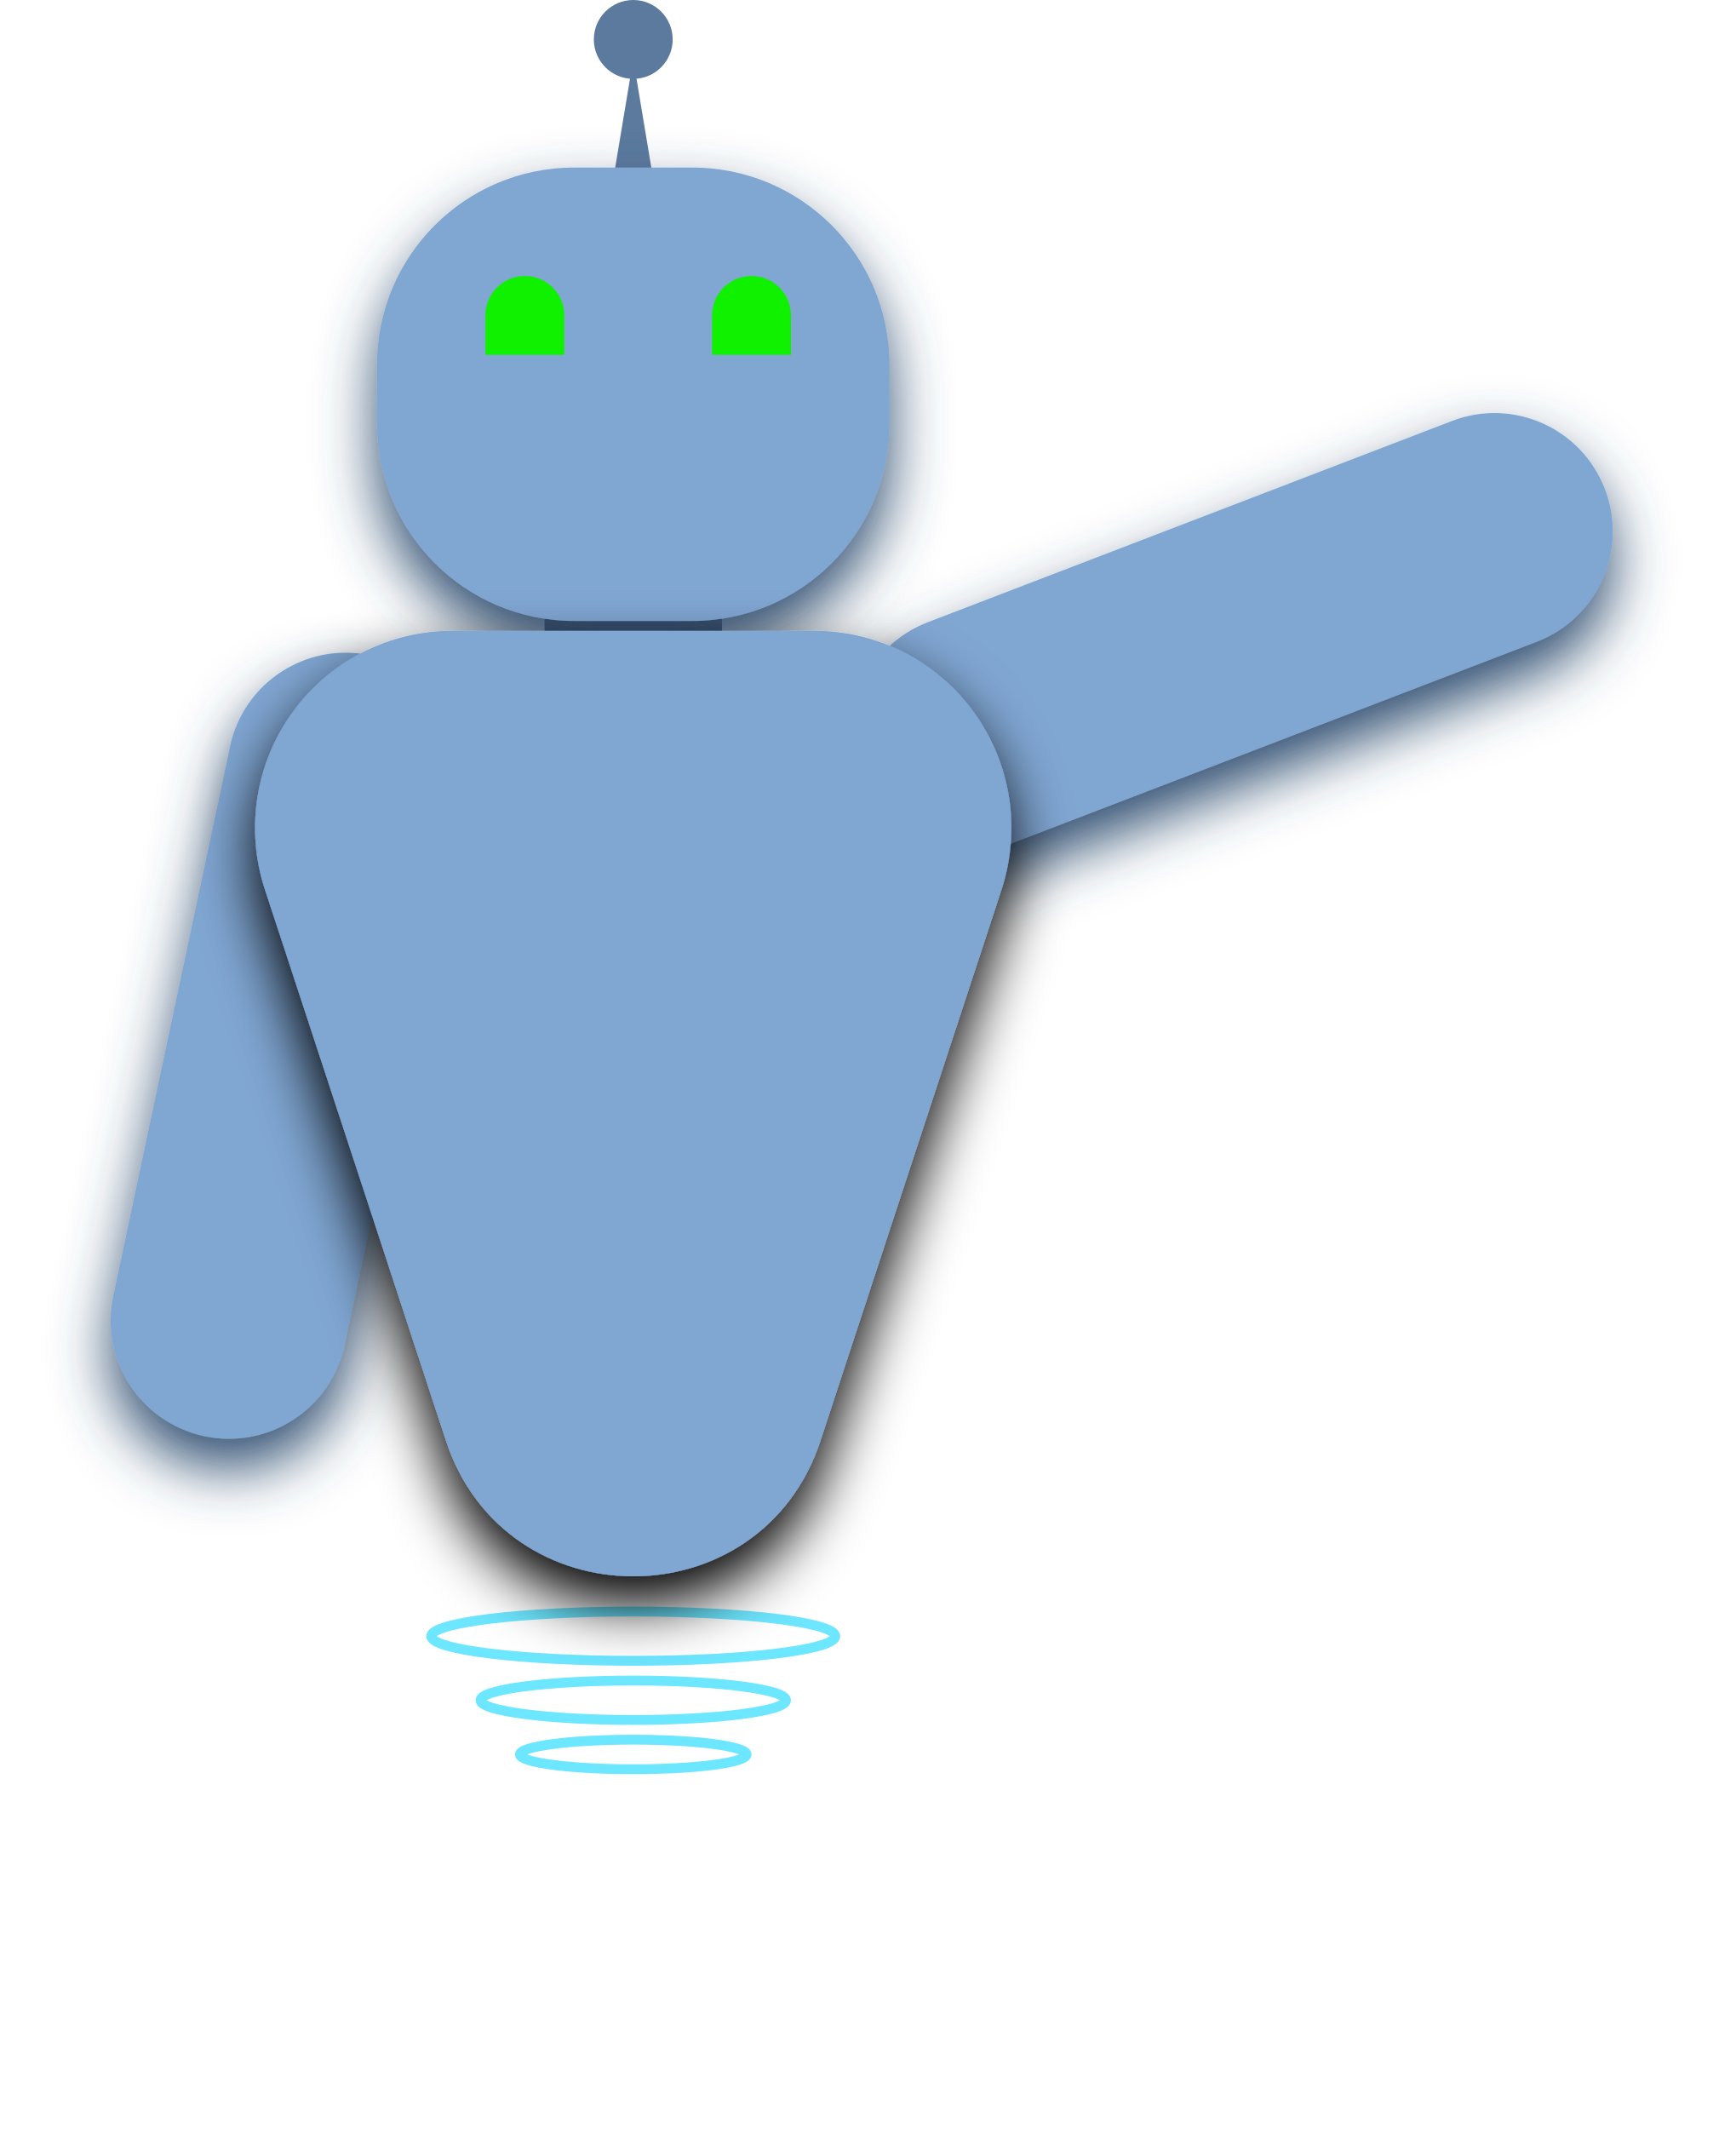
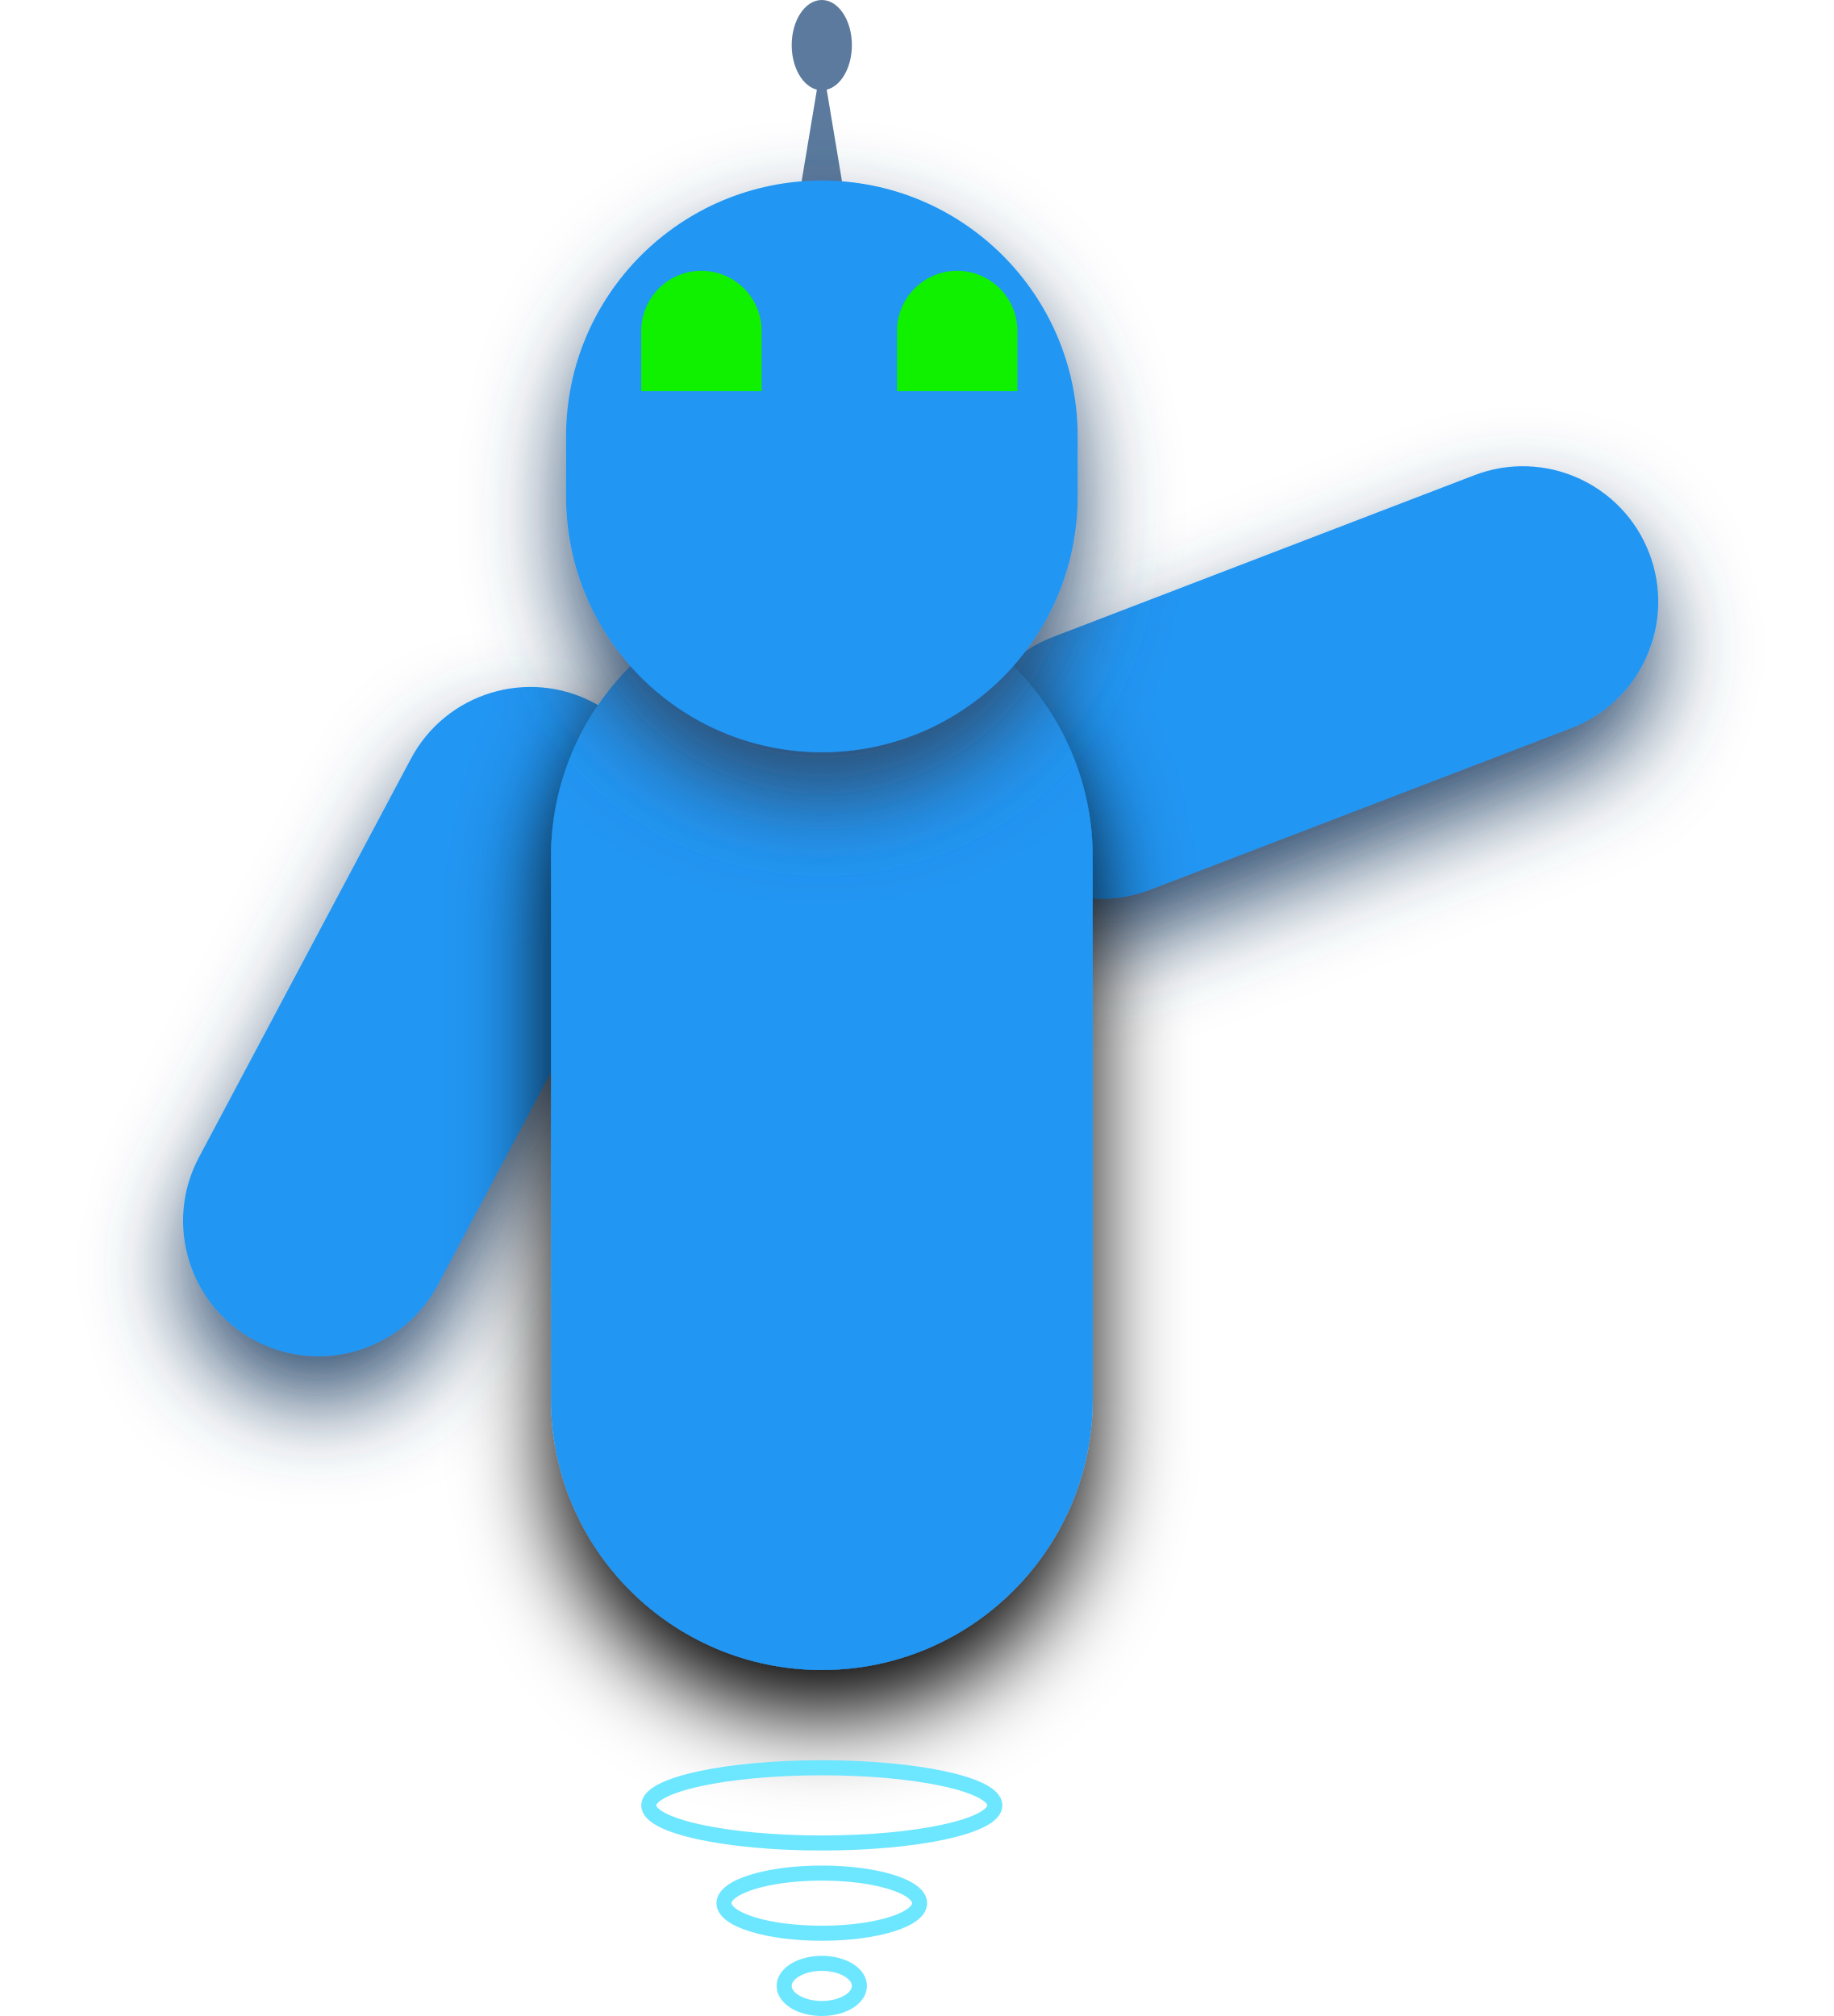
- <svg xmlns="http://www.w3.org/2000/svg" width="176.158" height="216" viewBox="0 0 176.158 216">
+ <svg xmlns="http://www.w3.org/2000/svg" width="121.836" height="134" viewBox="0 0 121.836 134">
  <defs>
-     <filter id="a" x="29.263" y="11" width="70" height="64" filterUnits="userSpaceOnUse">
+     <filter id="a" x="52.574" y="22.362" width="69.263" height="52.006" filterUnits="userSpaceOnUse">
      <feOffset dy="3" input="SourceAlpha" />
      <feGaussianBlur stdDeviation="3" result="b" />
      <feFlood flood-color="#2f4d70" />
      <feComposite operator="in" in2="b" />
      <feComposite in="SourceGraphic" />
    </filter>
-     <filter id="c" x="73.937" y="32.403" width="102.221" height="69.434" filterUnits="userSpaceOnUse">
+     <filter id="c" x="0" y="36.493" width="56.428" height="68.832" filterUnits="userSpaceOnUse">
      <feOffset dy="3" input="SourceAlpha" />
      <feGaussianBlur stdDeviation="3" result="d" />
      <feFlood flood-color="#2f4d70" />
      <feComposite operator="in" in2="d" />
      <feComposite in="SourceGraphic" />
    </filter>
-     <filter id="e" x="0" y="57.987" width="58.316" height="102.22" filterUnits="userSpaceOnUse">
+     <filter id="e" x="27.616" y="33" width="54" height="90" filterUnits="userSpaceOnUse">
      <feOffset dy="3" input="SourceAlpha" />
      <feGaussianBlur stdDeviation="3" result="f" />
-       <feFlood flood-color="#2f4d70" />
+       <feFlood />
      <feComposite operator="in" in2="f" />
      <feComposite in="SourceGraphic" />
    </filter>
-     <filter id="g" x="9.263" y="58" width="110" height="158" filterUnits="userSpaceOnUse">
+     <filter id="g" x="28.616" y="6" width="52" height="56" filterUnits="userSpaceOnUse">
      <feOffset dy="3" input="SourceAlpha" />
      <feGaussianBlur stdDeviation="3" result="h" />
-       <feFlood />
+       <feFlood flood-color="#2f4d70" />
      <feComposite operator="in" in2="h" />
      <feComposite in="SourceGraphic" />
    </filter>
  </defs>
  <g transform="translate(9)">
-     <path d="M4,0,8,24H0Z" transform="translate(51.263 6)" fill="#5c7a9d" />
-     <rect width="18" height="22" transform="translate(46.263 46)" fill="#4f4e5a" />
    <g transform="matrix(1, 0, 0, 1, -9, 0)" filter="url(#a)">
-       <rect width="52" height="46" rx="20" transform="translate(38.26 17)" fill="#80a6d2" />
+       <rect width="18" height="48" rx="9" transform="translate(68.02 62.37) rotate(-111)" fill="#2196f3" />
    </g>
    <g transform="matrix(1, 0, 0, 1, -9, 0)" filter="url(#c)">
-       <rect width="24" height="81" rx="12" transform="translate(91.54 89.84) rotate(-111)" fill="#80a6d2" />
+       <rect width="18" height="48" rx="9" transform="translate(31.53 42.49) rotate(28)" fill="#2196f3" />
    </g>
    <g transform="matrix(1, 0, 0, 1, -9, 0)" filter="url(#e)">
-       <rect width="24" height="81" rx="12" transform="translate(25.84 63.99) rotate(12)" fill="#80a6d2" />
+       <rect width="36" height="72" rx="18" transform="translate(36.62 39)" fill="#2196f3" />
    </g>
-     <circle cx="4" cy="4" r="4" transform="translate(51.263)" fill="#5c7a9d" />
-     <path d="M4,0H4A4,4,0,0,1,8,4V8A0,0,0,0,1,8,8H0A0,0,0,0,1,0,8V4A4,4,0,0,1,4,0Z" transform="translate(40.263 28)" fill="#10f100" />
-     <path d="M4,0H4A4,4,0,0,1,8,4V8A0,0,0,0,1,8,8H0A0,0,0,0,1,0,8V4A4,4,0,0,1,4,0Z" transform="translate(63.263 28)" fill="#10f100" />
-     <g transform="translate(34.263 163)" fill="rgba(255,255,255,0)" stroke="#6de6ff" stroke-width="1">
-       <ellipse cx="21" cy="3" rx="21" ry="3" stroke="none" />
-       <ellipse cx="21" cy="3" rx="20.5" ry="2.5" fill="none" />
+     <g transform="translate(33.616 117)" fill="rgba(255,255,255,0)" stroke="#6de6ff" stroke-width="1">
+       <ellipse cx="12" cy="3" rx="12" ry="3" stroke="none" />
+       <ellipse cx="12" cy="3" rx="11.5" ry="2.5" fill="none" />
    </g>
-     <g transform="translate(39.263 170)" fill="rgba(255,255,255,0)" stroke="#6de6ff" stroke-width="1">
-       <ellipse cx="16" cy="2.5" rx="16" ry="2.5" stroke="none" />
-       <ellipse cx="16" cy="2.5" rx="15.5" ry="2" fill="none" />
+     <g transform="translate(38.616 124)" fill="rgba(255,255,255,0)" stroke="#6de6ff" stroke-width="1">
+       <ellipse cx="7" cy="2.5" rx="7" ry="2.5" stroke="none" />
+       <ellipse cx="7" cy="2.5" rx="6.5" ry="2" fill="none" />
    </g>
-     <g transform="translate(43.263 176)" fill="rgba(255,255,255,0)" stroke="#6de6ff" stroke-width="1">
-       <ellipse cx="12" cy="2" rx="12" ry="2" stroke="none" />
-       <ellipse cx="12" cy="2" rx="11.5" ry="1.5" fill="none" />
+     <g transform="translate(42.616 130)" fill="rgba(255,255,255,0)" stroke="#6de6ff" stroke-width="1">
+       <ellipse cx="3" cy="2" rx="3" ry="2" stroke="none" />
+       <ellipse cx="3" cy="2" rx="2.5" ry="1.5" fill="none" />
    </g>
+     <path d="M4,0,8,24H0Z" transform="translate(41.616 4)" fill="#5c7a9d" />
    <g transform="matrix(1, 0, 0, 1, -9, 0)" filter="url(#g)">
-       <path d="M27,57.828c6.027-18.343,31.974-18.343,38,0l18.377,55.929a20,20,0,0,1-19,26.243H27.623a20,20,0,0,1-19-26.243Z" transform="translate(110.26 204) rotate(180)" fill="#80a6d2" />
+       <rect width="34" height="38" rx="17" transform="translate(37.62 12)" fill="#2196f3" />
    </g>
+     <ellipse cx="2" cy="3" rx="2" ry="3" transform="translate(43.616)" fill="#5c7a9d" />
+     <path d="M4,0H4A4,4,0,0,1,8,4V8A0,0,0,0,1,8,8H0A0,0,0,0,1,0,8V4A4,4,0,0,1,4,0Z" transform="translate(33.616 18)" fill="#10f100" />
+     <path d="M4,0H4A4,4,0,0,1,8,4V8A0,0,0,0,1,8,8H0A0,0,0,0,1,0,8V4A4,4,0,0,1,4,0Z" transform="translate(50.616 18)" fill="#10f100" />
  </g>
</svg>
